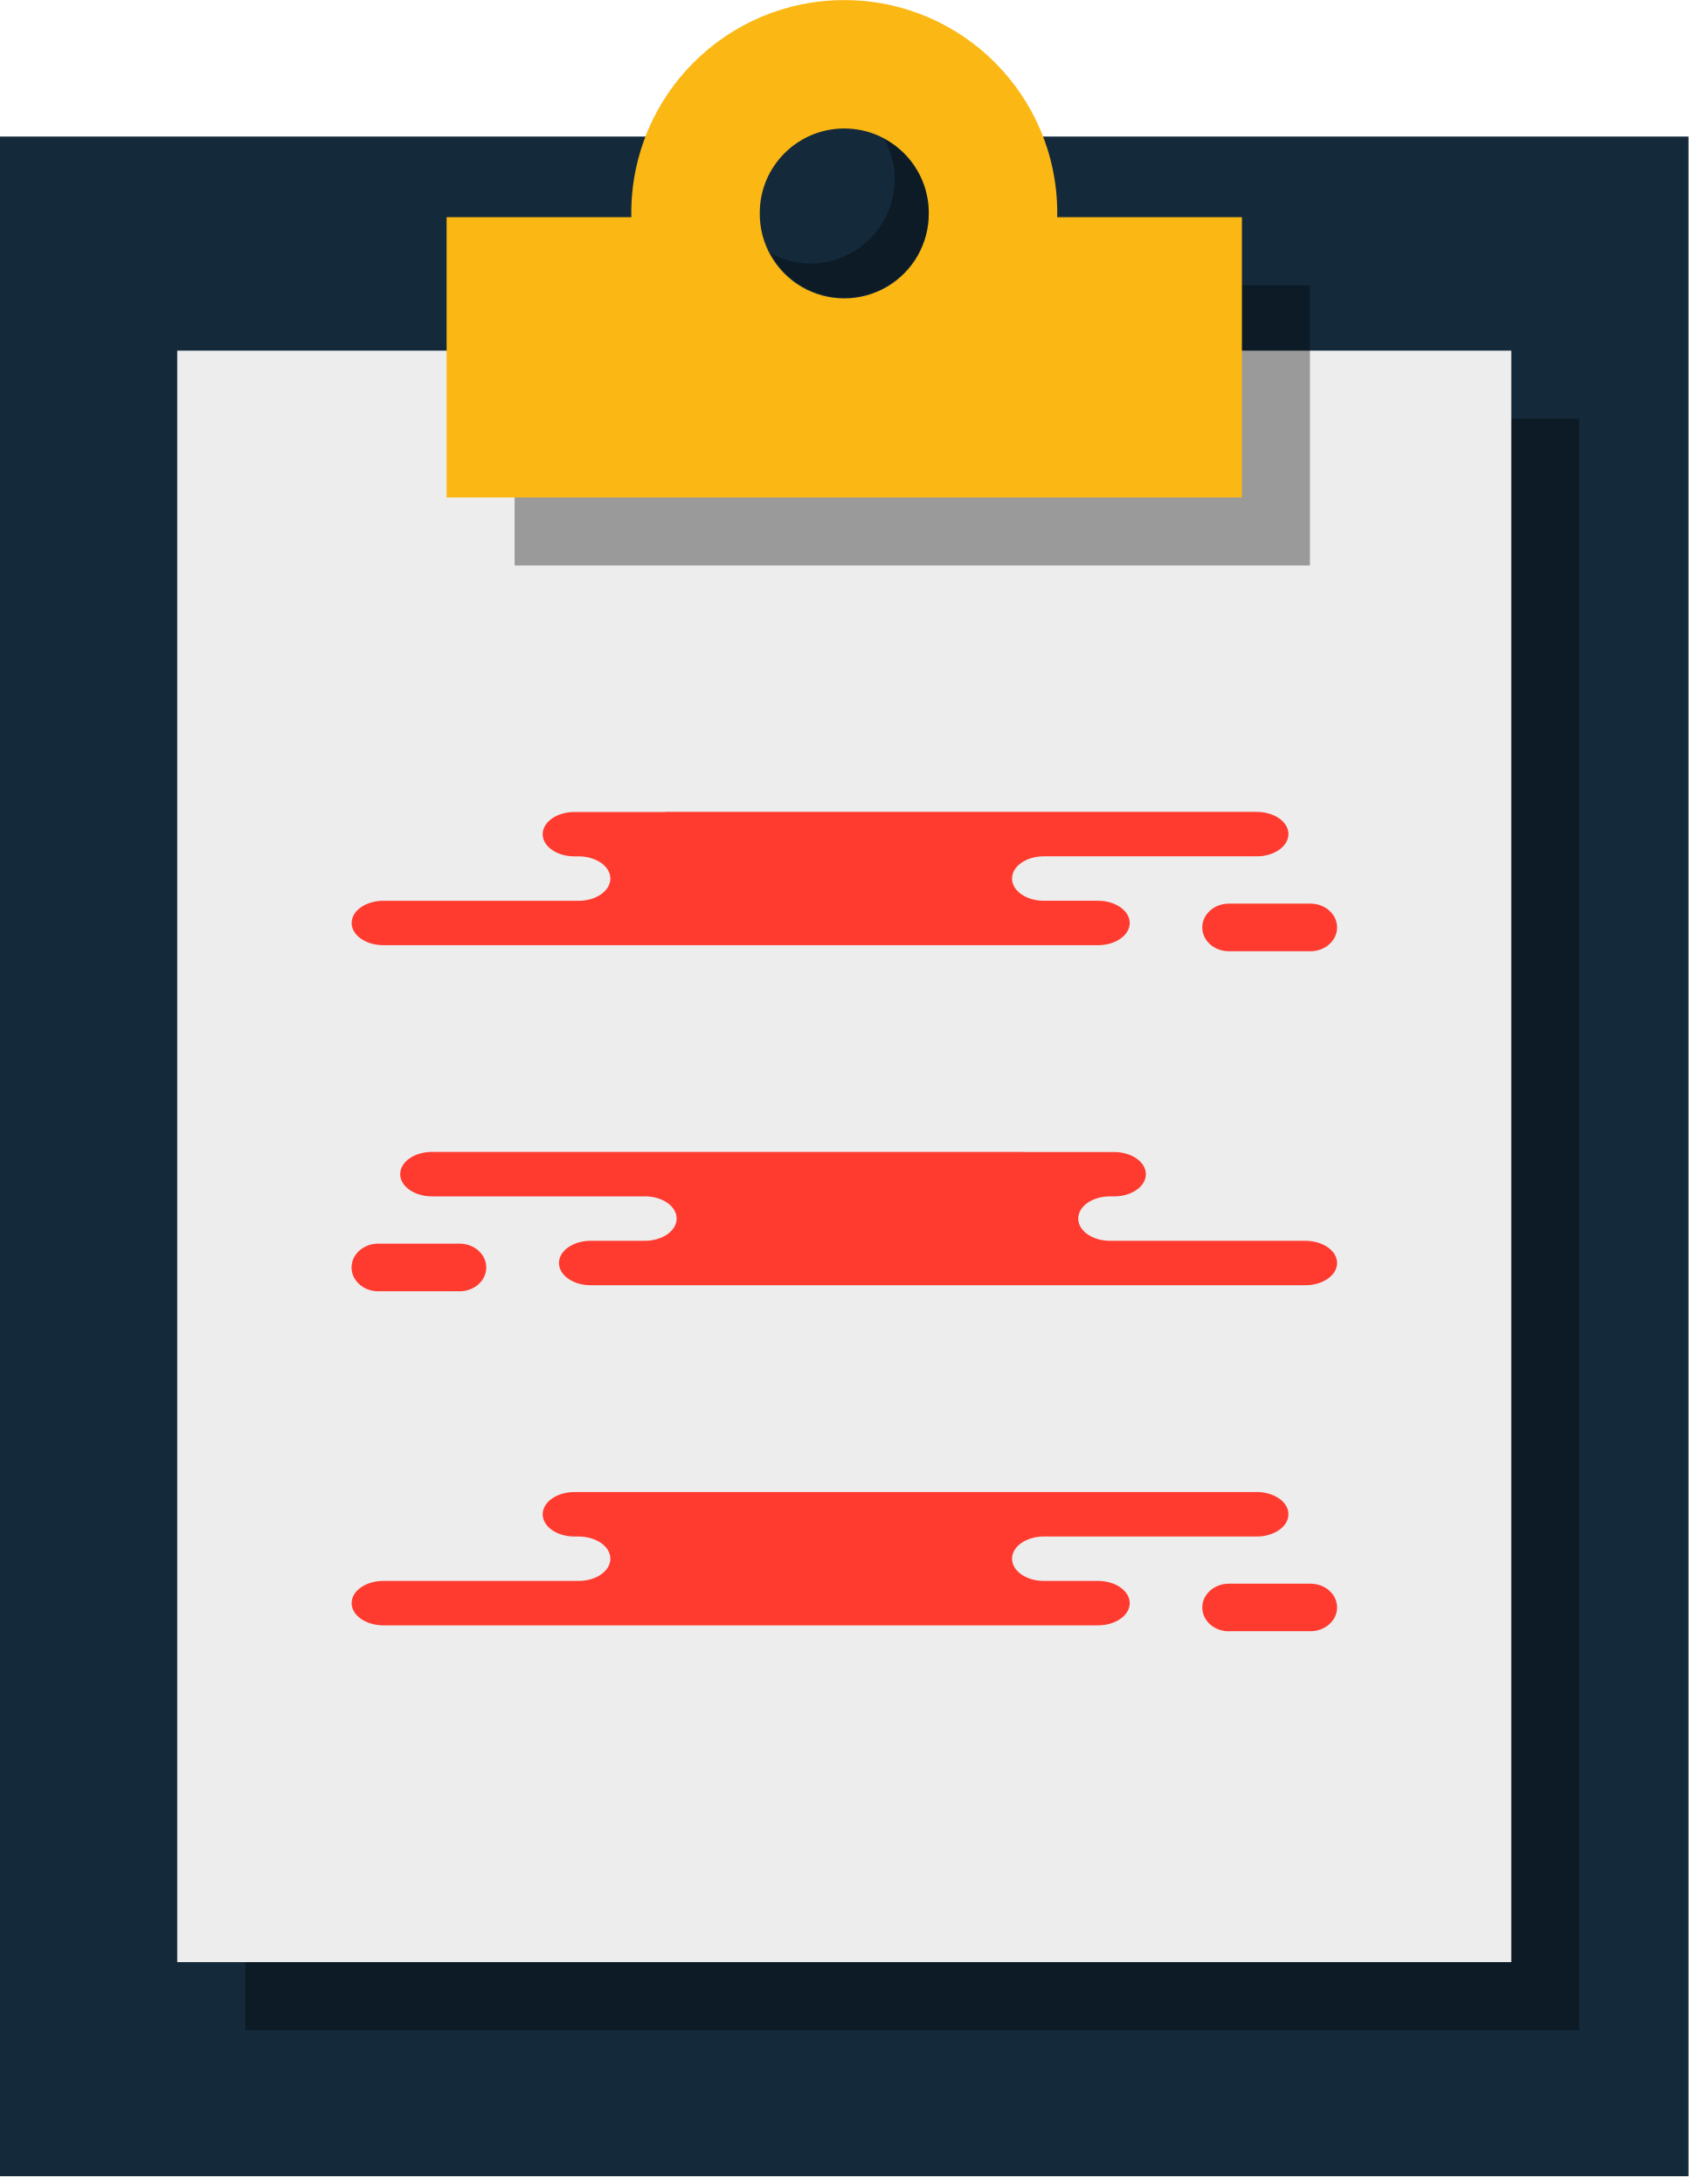
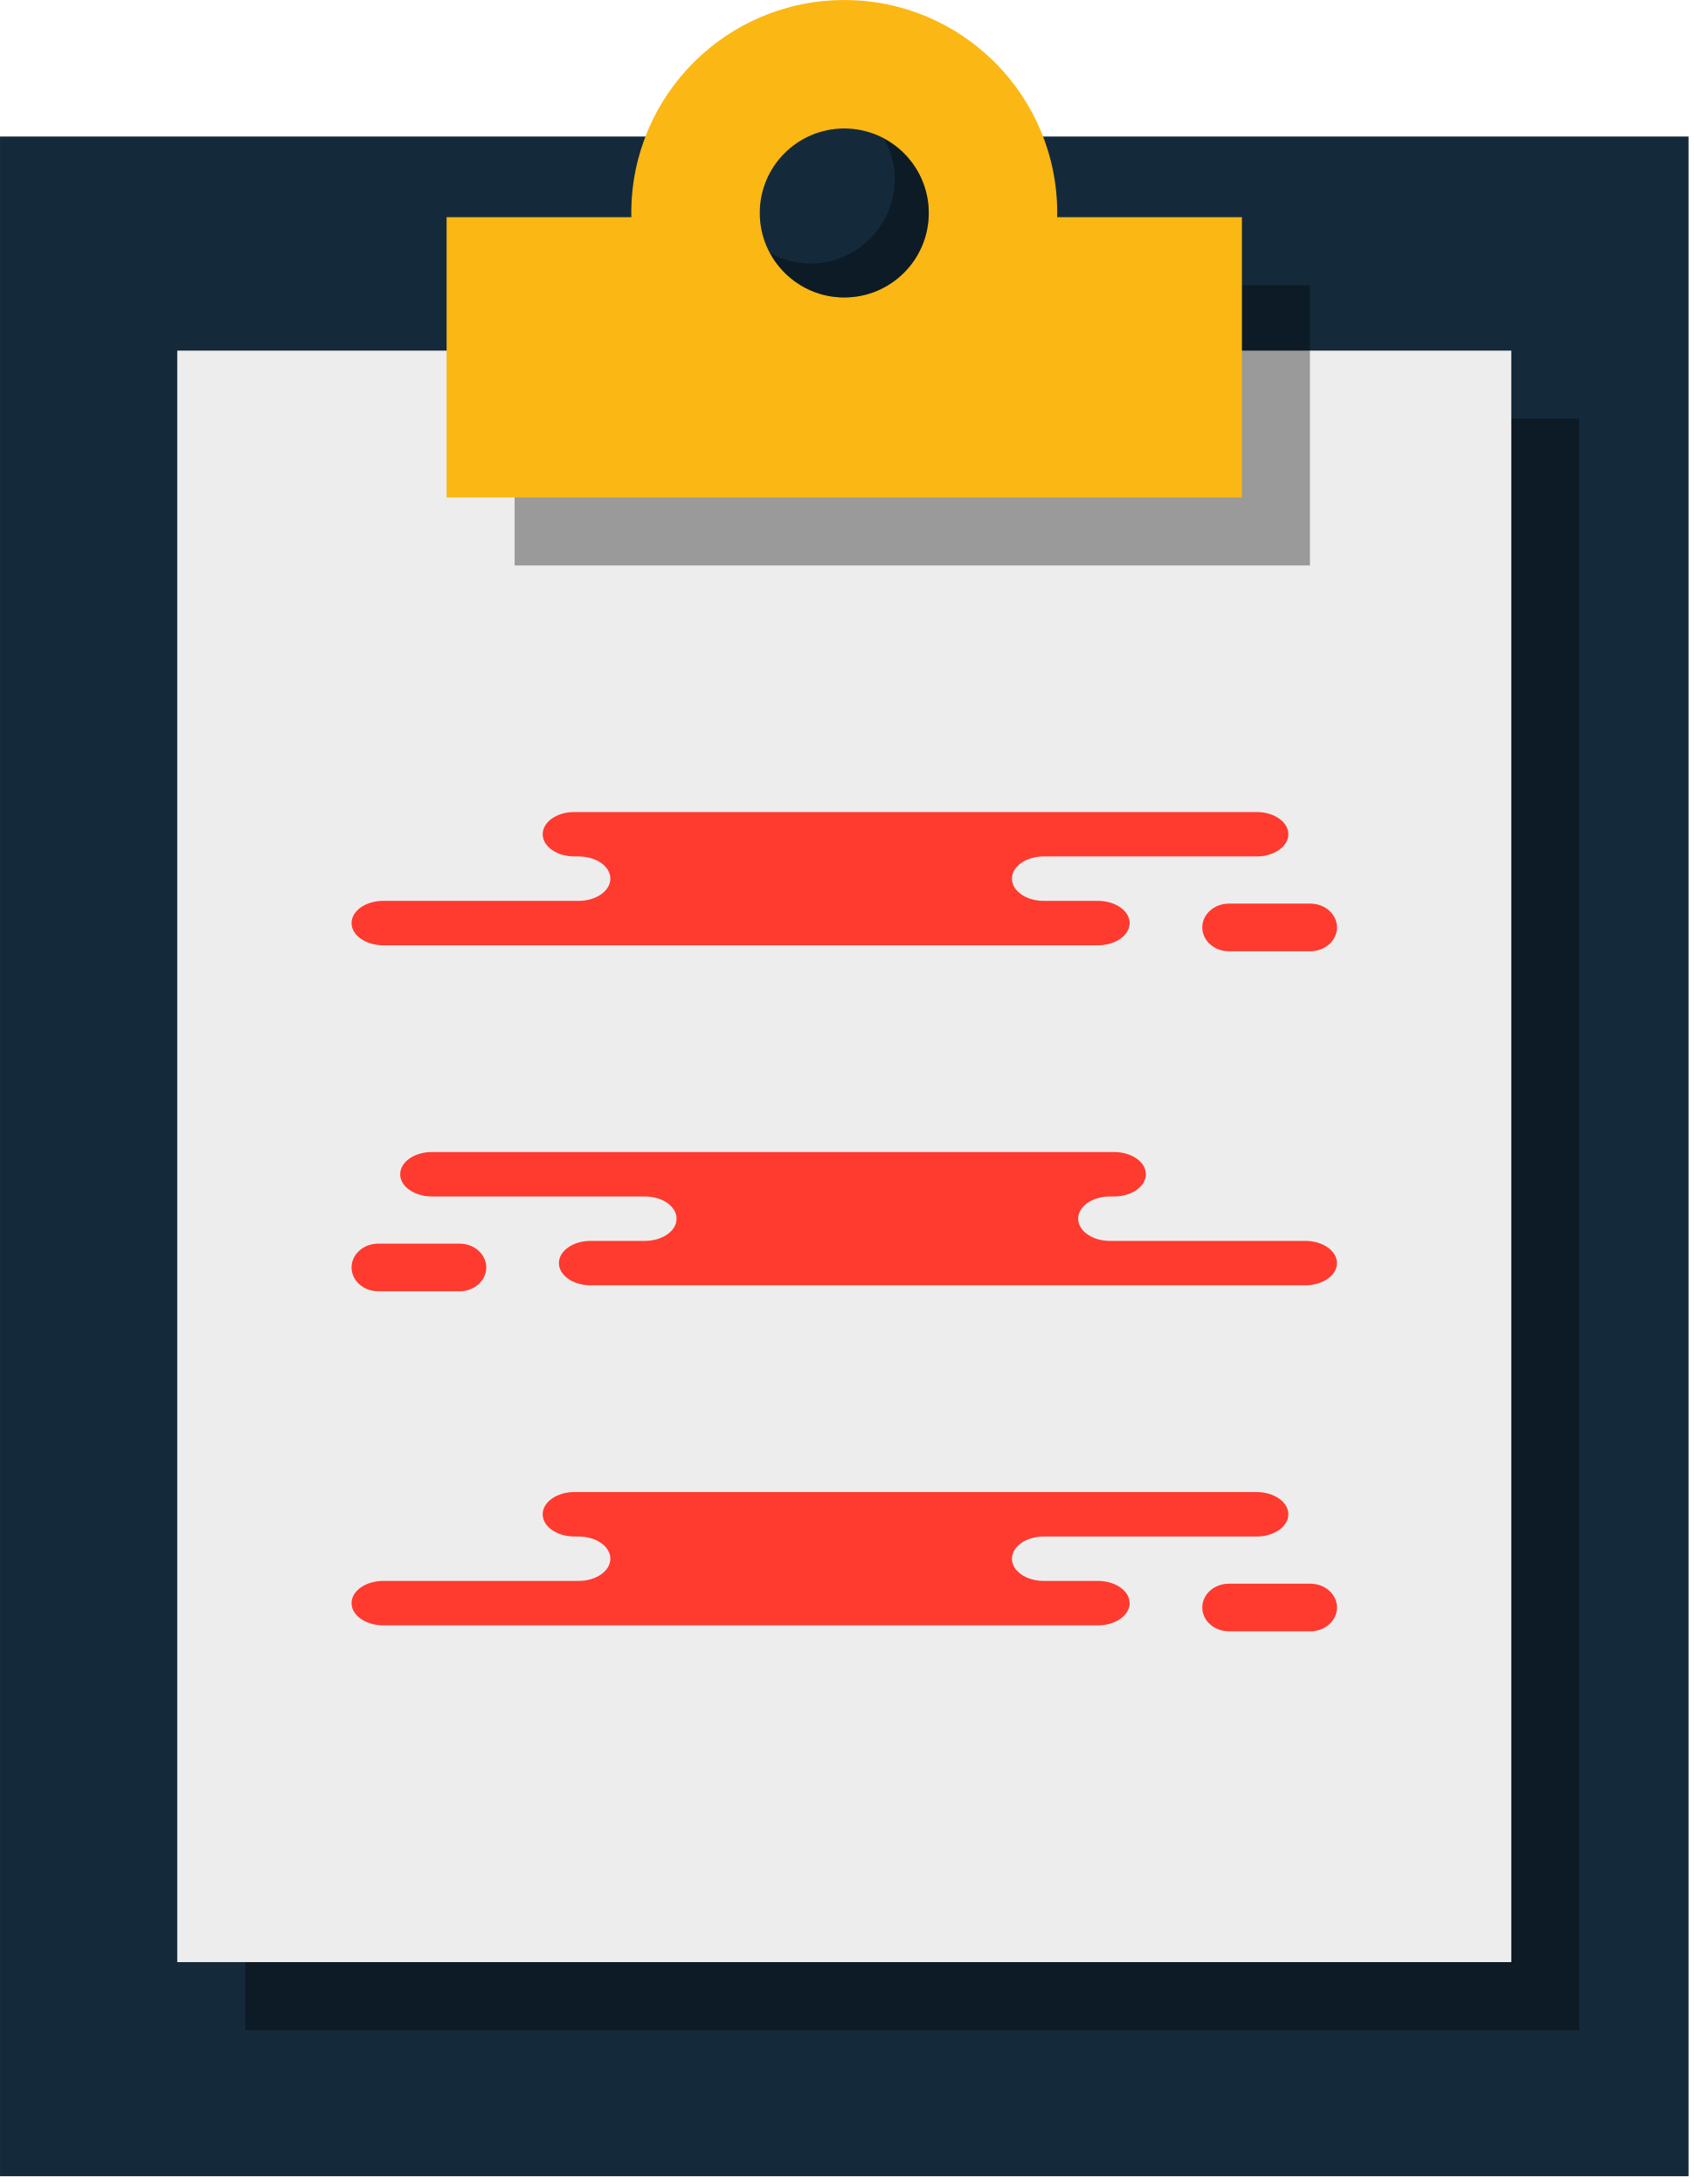
<svg xmlns="http://www.w3.org/2000/svg" preserveAspectRatio="xMidYMid" width="169" height="218" viewBox="0 0 169 218">
  <defs>
    <style>.cls-3{fill:#142a3b}.cls-4{fill:#000;opacity:.35}.cls-5{fill:#ededed}.cls-7{fill:#fbb713}.cls-11{fill:#ff3a2f}</style>
  </defs>
-   <g id="group-106svg" fill-rule="evenodd">
-     <path d="M168.535 217.225H0V13.63h168.535v203.595z" id="path-1" class="cls-3" />
-     <path d="M157.632 202.642H24.48V41.788h133.152v160.854z" id="path-2" class="cls-4" />
-     <path d="M150.844 195.853H17.69V35h133.154v160.853z" id="path-3" class="cls-5" />
-     <path d="M130.747 56.443H51.365V28.466h79.382v27.977z" id="path-4" class="cls-4" />
-     <path d="M123.96 49.655H44.576V21.678h79.382v27.977z" id="path-5" class="cls-7" />
-     <path d="M105.524 21.26c0 11.738-9.517 21.256-21.256 21.256-11.74 0-21.257-9.518-21.257-21.255C63.01 9.52 72.53.01 84.27.01c11.74 0 21.256 9.517 21.256 21.257z" id="path-6" class="cls-7" />
-     <path d="M92.7 21.26a8.434 8.434 0 1 1-16.867-.003 8.434 8.434 0 0 1 16.868.004z" id="path-7" class="cls-3" />
-     <path d="M88.26 13.873c.645 1.194 1.046 2.54 1.046 3.992a8.432 8.432 0 0 1-8.433 8.433c-1.452 0-2.798-.4-3.99-1.048 1.426 2.634 4.18 4.443 7.384 4.443A8.434 8.434 0 0 0 92.7 21.26c0-3.206-1.808-5.96-4.44-7.387z" id="path-8" class="cls-4" />
-     <path d="M66.402 81.053h-9.07c-1.75 0-3.166.99-3.166 2.216 0 1.22 1.417 2.21 3.166 2.21h.422c1.75 0 3.167.99 3.167 2.214 0 1.226-1.41 2.22-3.16 2.22h-19.5c-1.75 0-3.162.992-3.162 2.22 0 1.222 1.418 2.213 3.167 2.213h71.327c1.748 0 3.166-.99 3.166-2.216 0-1.226-1.42-2.22-3.168-2.22h-5.412c-1.748 0-3.166-.99-3.166-2.217 0-1.225 1.416-2.217 3.165-2.217h21.257c1.75 0 3.167-.995 3.167-2.22s-1.417-2.216-3.166-2.216h-59.03z" id="path-9" class="cls-11" />
-     <path d="M122.656 94.95c-1.466 0-2.655-1.064-2.655-2.376 0-1.313 1.19-2.378 2.66-2.378h8.14c1.467 0 2.656 1.065 2.656 2.378 0 1.312-1.19 2.376-2.655 2.376h-8.134z" id="path-10" class="cls-11" />
-     <path d="M66.402 148.933h-9.07c-1.75 0-3.166.993-3.166 2.217 0 1.225 1.417 2.22 3.166 2.22h.422c1.75 0 3.167.99 3.167 2.216 0 1.224-1.41 2.216-3.16 2.216h-19.5c-1.75 0-3.162.994-3.162 2.218 0 1.225 1.418 2.217 3.167 2.217h71.327c1.748 0 3.166-.992 3.166-2.217 0-1.224-1.42-2.218-3.168-2.218h-5.412c-1.748 0-3.166-.992-3.166-2.216 0-1.225 1.416-2.217 3.165-2.217h21.257c1.75 0 3.167-1 3.167-2.22 0-1.23-1.417-2.22-3.166-2.22h-59.03z" id="path-11" class="cls-11" />
-     <path d="M122.656 162.83c-1.466 0-2.655-1.062-2.655-2.373 0-1.315 1.19-2.378 2.66-2.378h8.14c1.467 0 2.656 1.06 2.656 2.37s-1.19 2.372-2.655 2.372h-8.134z" id="path-12" class="cls-11" />
-     <path d="M102.133 114.992h9.07c1.75 0 3.167.992 3.167 2.217 0 1.22-1.418 2.21-3.167 2.21h-.422c-1.74 0-3.16.99-3.16 2.215 0 1.225 1.42 2.22 3.17 2.22h19.5c1.748 0 3.166.992 3.166 2.216s-1.42 2.218-3.167 2.218H58.96c-1.75 0-3.168-.993-3.168-2.218s1.418-2.218 3.167-2.218h5.41c1.75 0 3.167-.995 3.167-2.22 0-1.224-1.417-2.217-3.166-2.217H43.11c-1.748 0-3.166-.992-3.166-2.216 0-1.226 1.418-2.218 3.166-2.218h59.023z" id="path-13" class="cls-11" />
-     <path d="M45.88 128.89c1.466 0 2.655-1.063 2.655-2.375 0-1.313-1.19-2.377-2.655-2.377h-8.136c-1.466 0-2.654 1.064-2.654 2.377 0 1.312 1.188 2.375 2.654 2.375h8.136z" id="path-14" class="cls-11" />
+   <g id="group-106svg">
+     <path d="M168.535 217.225H.001V13.629h168.534v203.596z" id="path-1" class="cls-3" fill-rule="evenodd" />
+     <path d="M157.632 202.642H24.48V41.788h133.152v160.854z" id="path-2" class="cls-4" fill-rule="evenodd" />
+     <path d="M150.844 195.853H17.691V35h133.153v160.853z" id="path-3" class="cls-5" fill-rule="evenodd" />
+     <path d="M130.747 56.443H51.365V28.466h79.382v27.977z" id="path-4" class="cls-4" fill-rule="evenodd" />
+     <path d="M123.959 49.655H44.577V21.678h79.382v27.977z" id="path-5" class="cls-7" fill-rule="evenodd" />
+     <path d="M105.524 21.261c0 11.737-9.517 21.255-21.256 21.255-11.74 0-21.257-9.518-21.257-21.255 0-11.74 9.517-21.257 21.257-21.257 11.739 0 21.256 9.517 21.256 21.257z" id="path-6" class="cls-7" fill-rule="evenodd" />
+     <path d="M92.701 21.261a8.434 8.434 0 1 1-16.868-.004 8.434 8.434 0 0 1 16.868.004z" id="path-7" class="cls-3" fill-rule="evenodd" />
+     <path d="M88.259 13.873c.646 1.194 1.047 2.54 1.047 3.992a8.432 8.432 0 0 1-8.433 8.433c-1.452 0-2.798-.401-3.991-1.048 1.427 2.634 4.181 4.443 7.385 4.443a8.434 8.434 0 0 0 8.434-8.434c0-3.205-1.809-5.959-4.442-7.386z" id="path-8" class="cls-4" fill-rule="evenodd" />
+     <path d="M66.402 81.053h-9.07c-1.749 0-3.166.991-3.166 2.216 0 1.224 1.417 2.218 3.166 2.218h.422c1.749 0 3.167.992 3.167 2.216 0 1.226-1.418 2.218-3.167 2.218H38.256c-1.749 0-3.166.993-3.166 2.218s1.417 2.216 3.166 2.216h71.327c1.748 0 3.166-.991 3.166-2.216s-1.418-2.218-3.166-2.218h-5.412c-1.749 0-3.167-.992-3.167-2.218 0-1.224 1.418-2.216 3.167-2.216h21.254c1.749 0 3.166-.994 3.166-2.218 0-1.225-1.417-2.216-3.166-2.216H66.402z" id="path-9" class="cls-11" fill-rule="evenodd" />
+     <path d="M122.656 94.95c-1.466 0-2.655-1.064-2.655-2.376 0-1.313 1.189-2.378 2.655-2.378h8.135c1.466 0 2.655 1.065 2.655 2.378 0 1.312-1.189 2.376-2.655 2.376h-8.135z" id="path-10" class="cls-11" fill-rule="evenodd" />
+     <path d="M66.402 148.933h-9.07c-1.749 0-3.166.993-3.166 2.217 0 1.225 1.417 2.219 3.166 2.219h.422c1.749 0 3.167.992 3.167 2.217 0 1.224-1.418 2.216-3.167 2.216H38.256c-1.749 0-3.166.994-3.166 2.218 0 1.225 1.417 2.217 3.166 2.217h71.327c1.748 0 3.166-.992 3.166-2.217 0-1.224-1.418-2.218-3.166-2.218h-5.412c-1.749 0-3.167-.992-3.167-2.216 0-1.225 1.418-2.217 3.167-2.217h21.254c1.749 0 3.166-.994 3.166-2.219 0-1.224-1.417-2.217-3.166-2.217H66.402z" id="path-11" class="cls-11" fill-rule="evenodd" />
+     <path d="M122.656 162.831c-1.466 0-2.655-1.063-2.655-2.374 0-1.315 1.189-2.378 2.655-2.378h8.135c1.466 0 2.655 1.063 2.655 2.378 0 1.311-1.189 2.374-2.655 2.374h-8.135z" id="path-12" class="cls-11" fill-rule="evenodd" />
+     <path d="M102.133 114.992h9.07c1.749 0 3.167.992 3.167 2.217 0 1.224-1.418 2.218-3.167 2.218h-.422c-1.749 0-3.167.993-3.167 2.217 0 1.225 1.418 2.218 3.167 2.218h19.498c1.749 0 3.167.993 3.167 2.217 0 1.225-1.418 2.218-3.167 2.218H58.953c-1.749 0-3.167-.993-3.167-2.218 0-1.224 1.418-2.217 3.167-2.217h5.411c1.749 0 3.167-.993 3.167-2.218 0-1.224-1.418-2.217-3.167-2.217H43.11c-1.748 0-3.166-.994-3.166-2.218 0-1.225 1.418-2.217 3.166-2.217h59.023z" id="path-13" class="cls-11" fill-rule="evenodd" />
+     <path d="M45.88 128.89c1.466 0 2.655-1.063 2.655-2.375 0-1.313-1.189-2.377-2.655-2.377h-8.136c-1.466 0-2.654 1.064-2.654 2.377 0 1.312 1.188 2.375 2.654 2.375h8.136z" id="path-14" class="cls-11" fill-rule="evenodd" />
  </g>
</svg>
